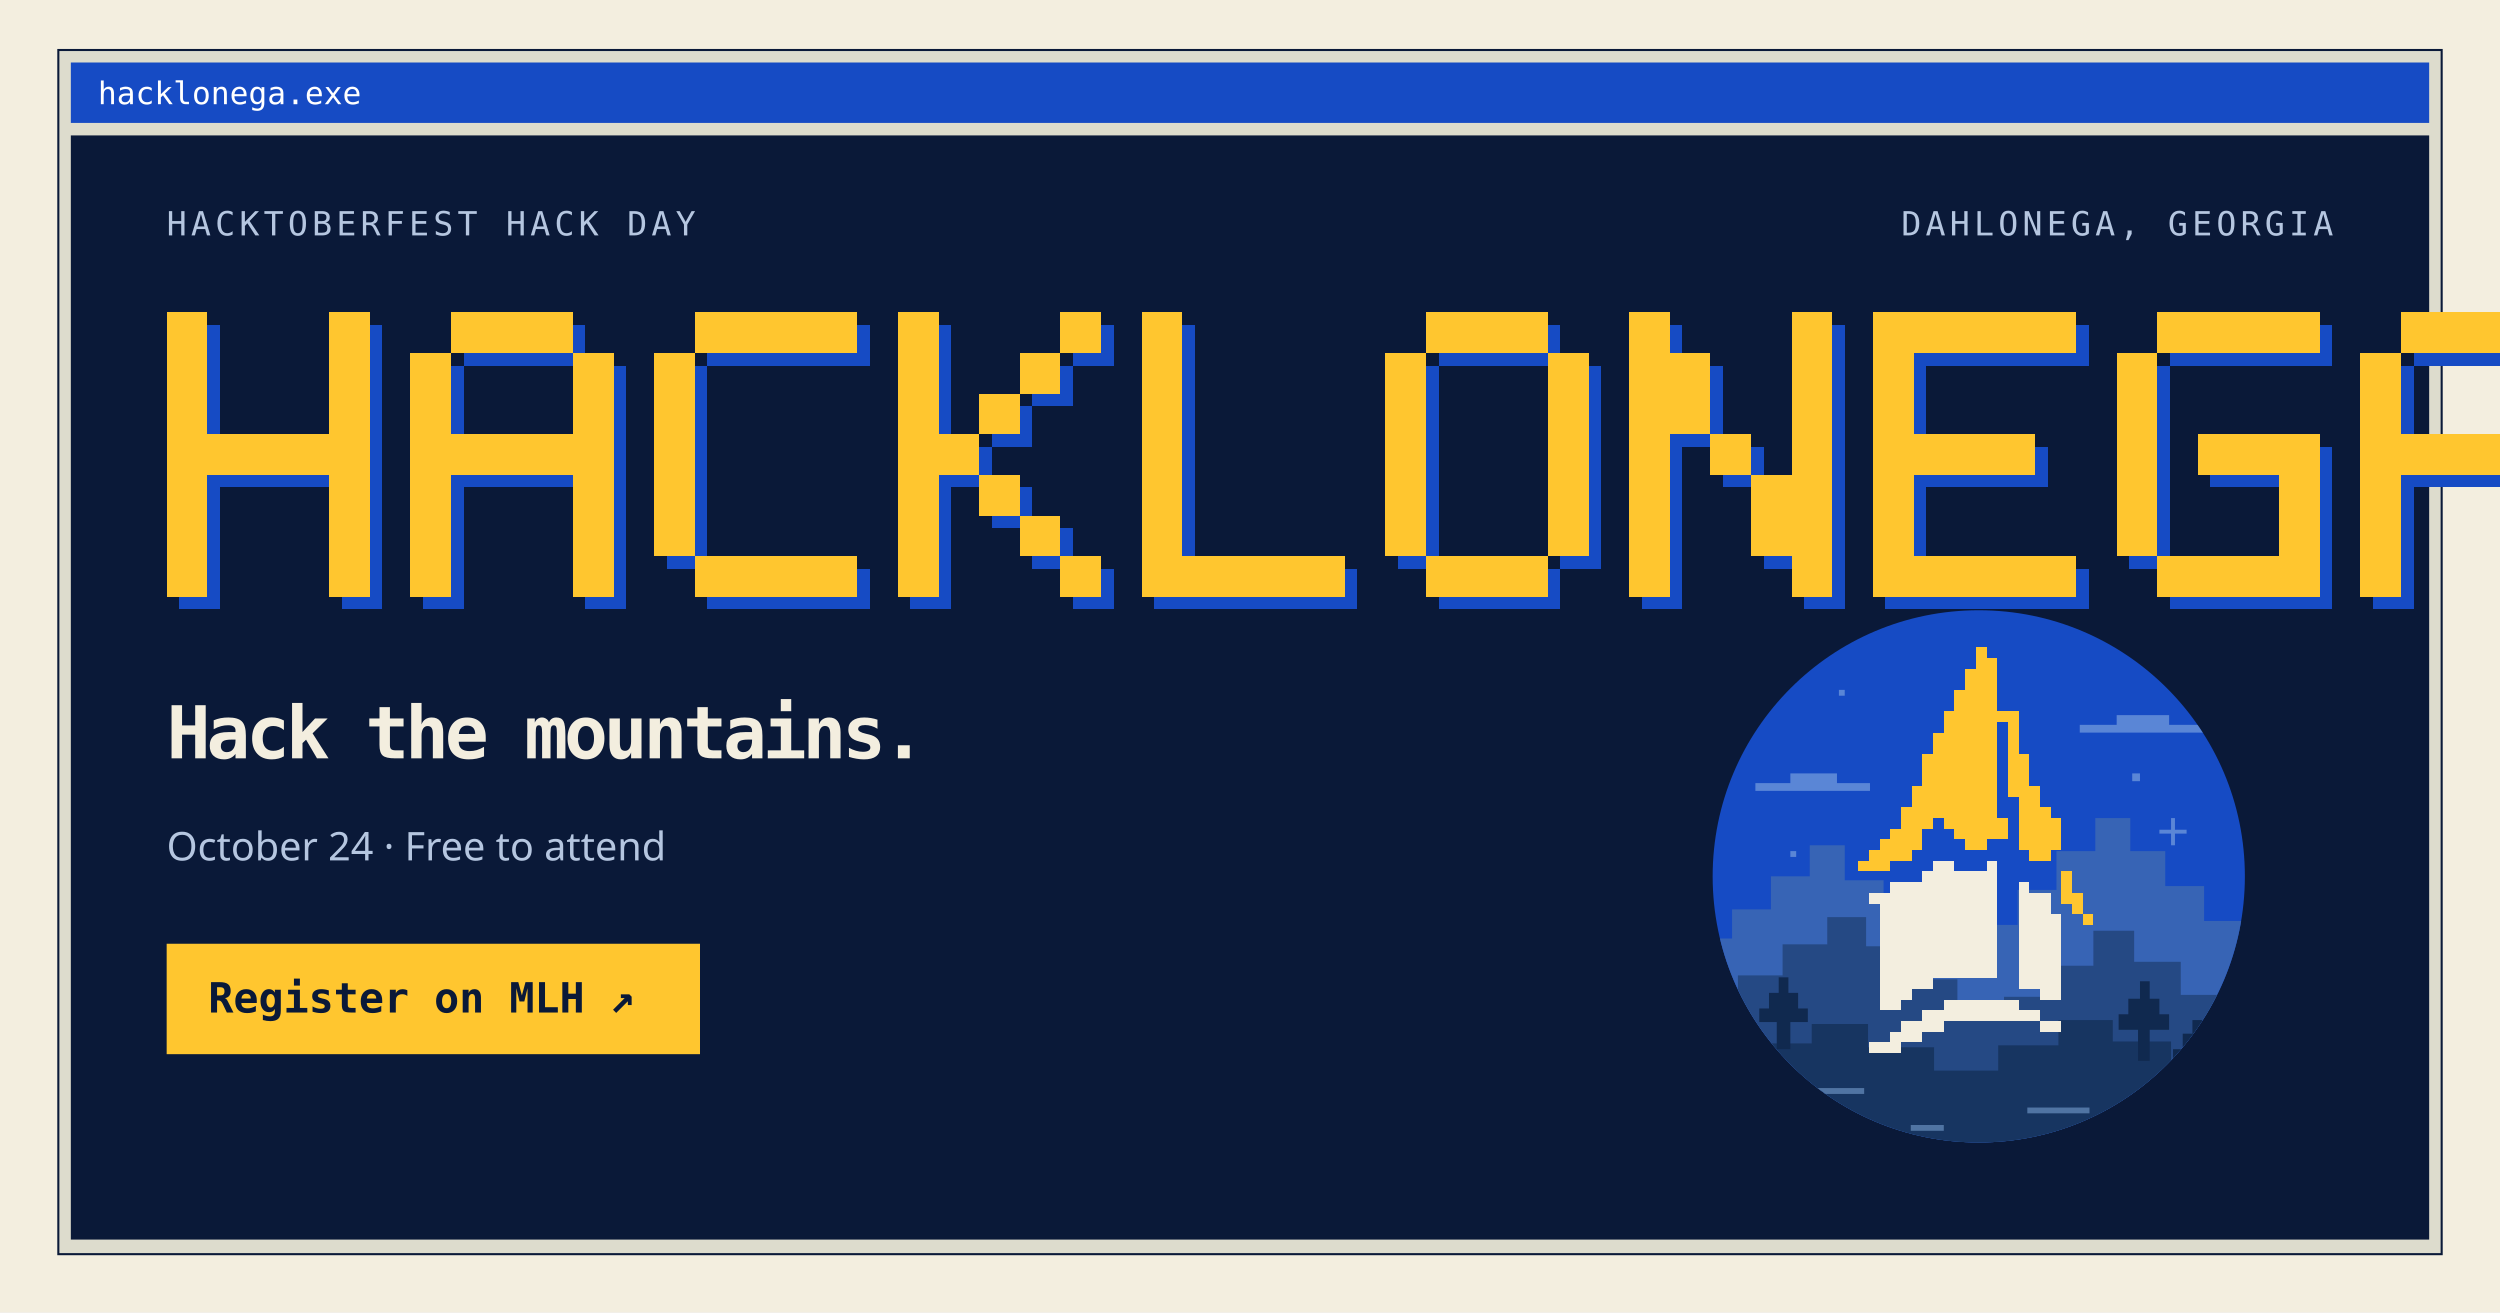
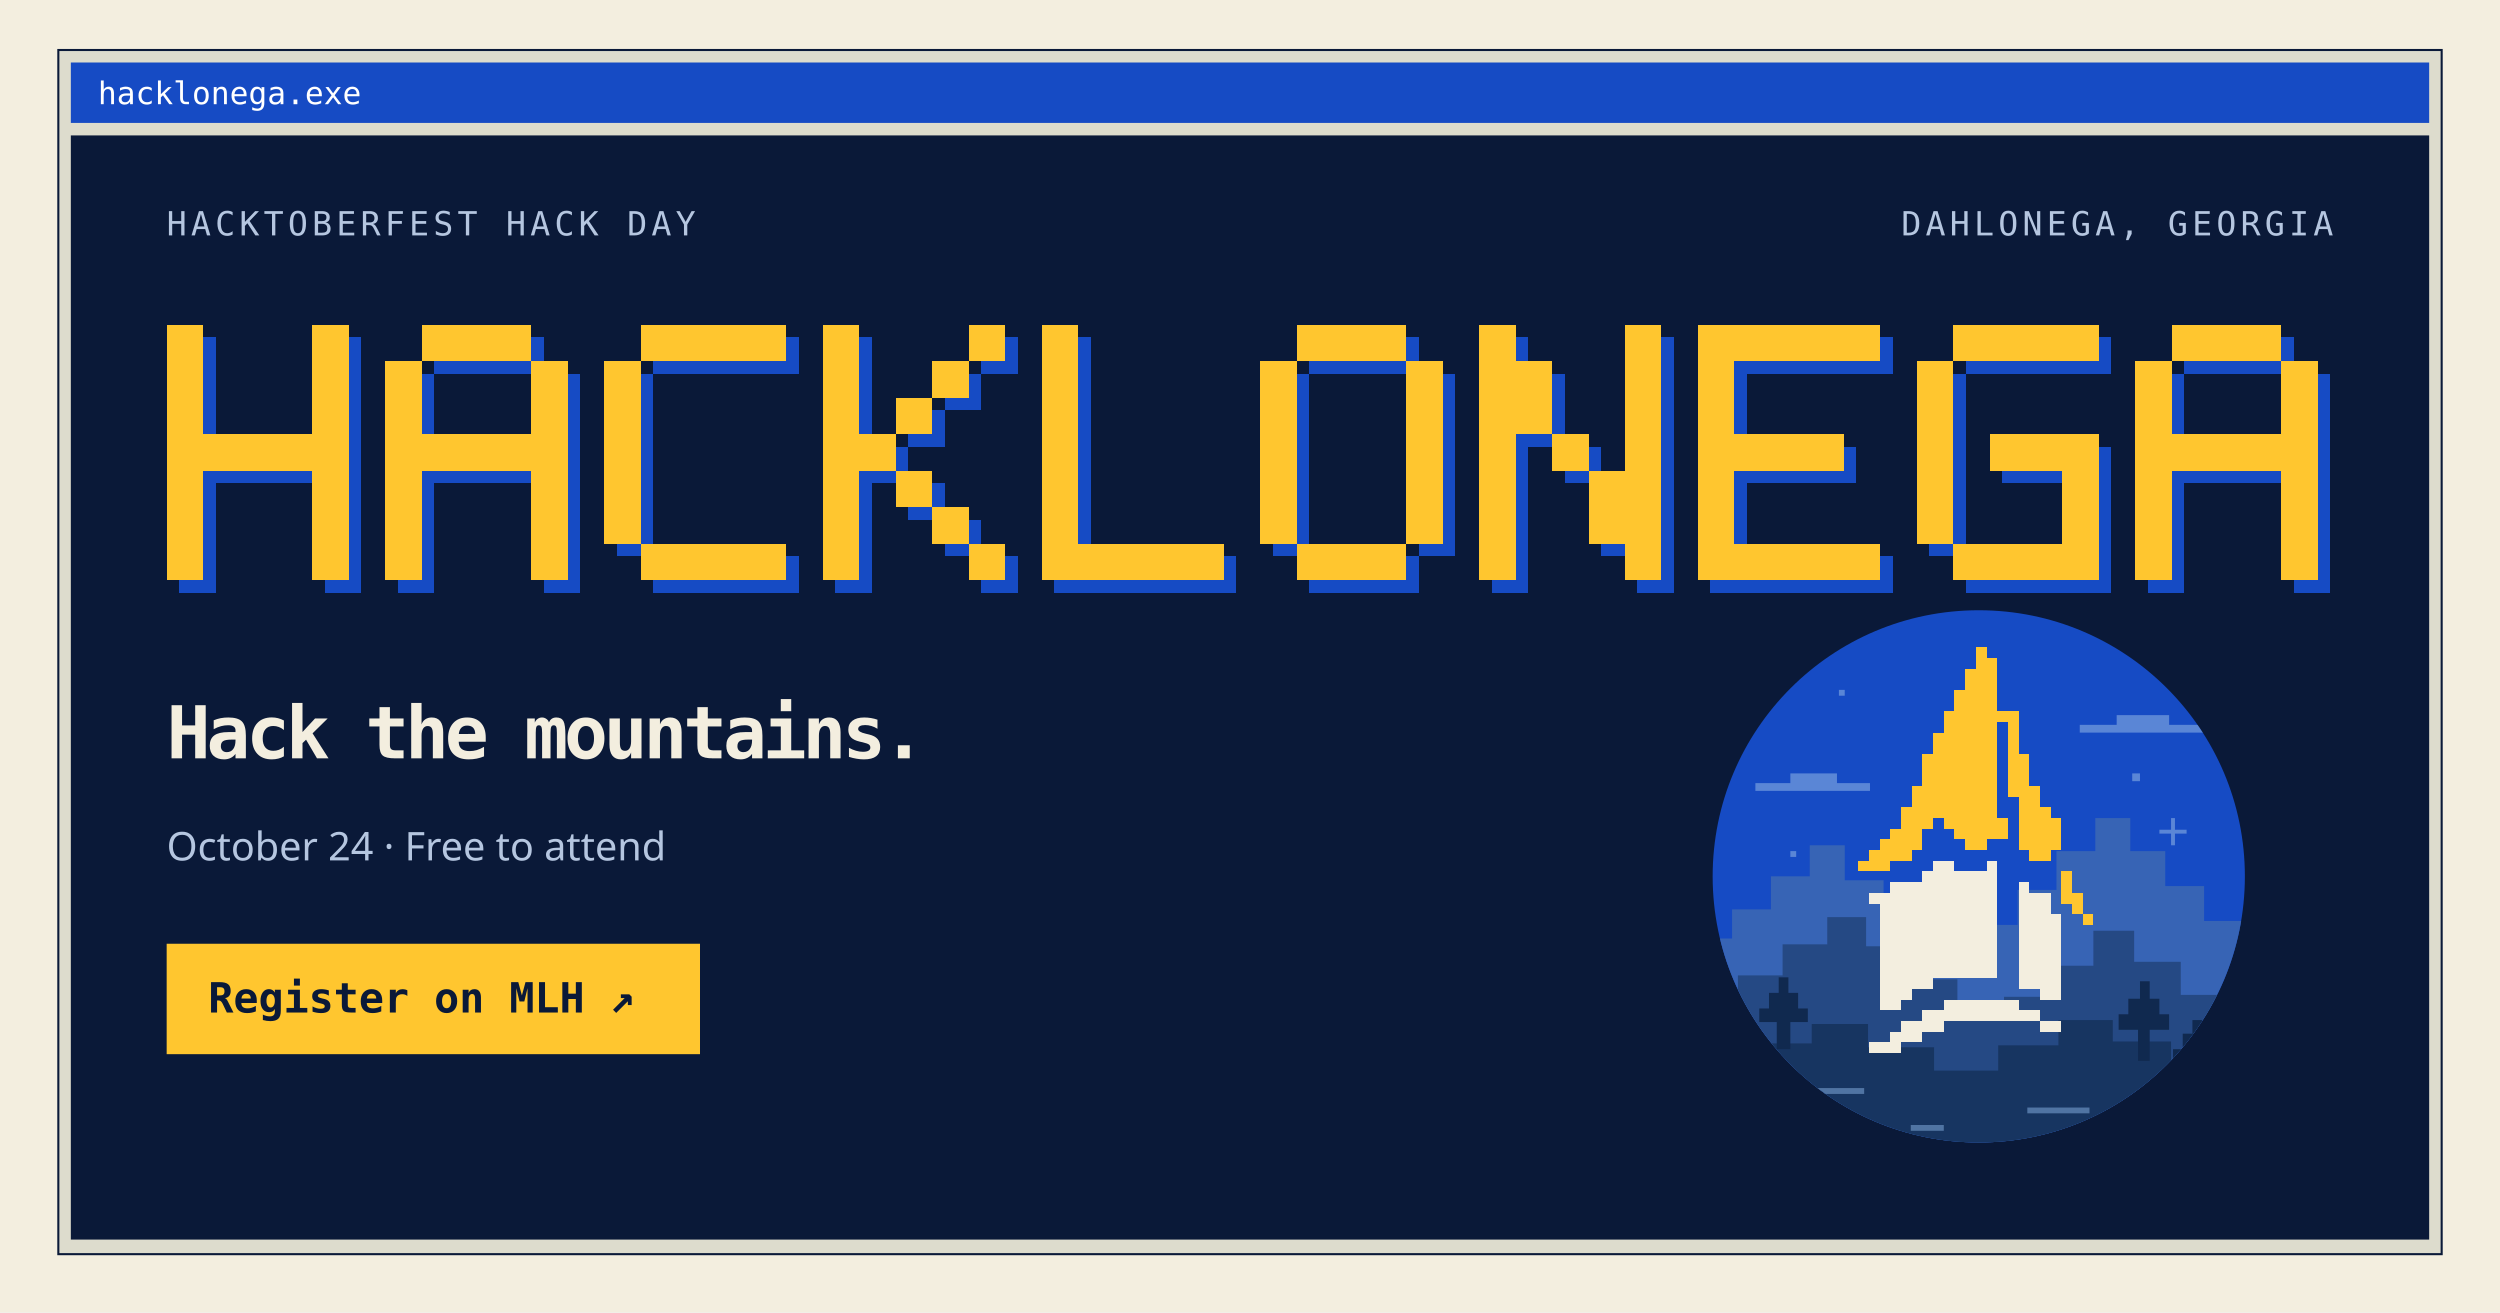
<svg xmlns="http://www.w3.org/2000/svg" viewBox="0 0 1200 630" role="img" aria-labelledby="title desc">
  <rect width="1200" height="630" fill="#f3eedf" />
  <rect x="28" y="24" width="1144" height="578" fill="#dddccd" stroke="#0a1938" />
  <rect x="34" y="30" width="1132" height="29" fill="#164bc4" />
  <text x="47" y="50" fill="#fff" font-family="monospace" font-size="15">hacklonega.exe</text>
  <rect x="34" y="65" width="1132" height="530" fill="#0a1938" />
  <g fill="#b5c6e0" font-family="monospace" font-size="16" letter-spacing="2">
    <text x="80" y="113">HACKTOBERFEST HACK DAY</text>
    <text x="1120" y="113" text-anchor="end">DAHLONEGA, GEORGIA</text>
  </g>
-   <g transform="translate(86 156) scale(19.5)" fill="#164bc4" shape-rendering="crispEdges">
+   <g transform="translate(86 162) scale(17.5)" fill="#164bc4" shape-rendering="crispEdges">
    <rect x="0" y="0" width="1" height="1" />
    <rect x="4" y="0" width="1" height="1" />
    <rect x="0" y="1" width="1" height="1" />
    <rect x="4" y="1" width="1" height="1" />
    <rect x="0" y="2" width="1" height="1" />
    <rect x="4" y="2" width="1" height="1" />
    <rect x="0" y="3" width="1" height="1" />
    <rect x="1" y="3" width="1" height="1" />
    <rect x="2" y="3" width="1" height="1" />
    <rect x="3" y="3" width="1" height="1" />
    <rect x="4" y="3" width="1" height="1" />
    <rect x="0" y="4" width="1" height="1" />
    <rect x="4" y="4" width="1" height="1" />
    <rect x="0" y="5" width="1" height="1" />
    <rect x="4" y="5" width="1" height="1" />
    <rect x="0" y="6" width="1" height="1" />
    <rect x="4" y="6" width="1" height="1" />
    <rect x="7" y="0" width="1" height="1" />
    <rect x="8" y="0" width="1" height="1" />
    <rect x="9" y="0" width="1" height="1" />
    <rect x="6" y="1" width="1" height="1" />
    <rect x="10" y="1" width="1" height="1" />
    <rect x="6" y="2" width="1" height="1" />
    <rect x="10" y="2" width="1" height="1" />
    <rect x="6" y="3" width="1" height="1" />
    <rect x="7" y="3" width="1" height="1" />
    <rect x="8" y="3" width="1" height="1" />
    <rect x="9" y="3" width="1" height="1" />
    <rect x="10" y="3" width="1" height="1" />
    <rect x="6" y="4" width="1" height="1" />
    <rect x="10" y="4" width="1" height="1" />
    <rect x="6" y="5" width="1" height="1" />
    <rect x="10" y="5" width="1" height="1" />
    <rect x="6" y="6" width="1" height="1" />
    <rect x="10" y="6" width="1" height="1" />
    <rect x="13" y="0" width="1" height="1" />
    <rect x="14" y="0" width="1" height="1" />
    <rect x="15" y="0" width="1" height="1" />
    <rect x="16" y="0" width="1" height="1" />
    <rect x="12" y="1" width="1" height="1" />
    <rect x="12" y="2" width="1" height="1" />
    <rect x="12" y="3" width="1" height="1" />
    <rect x="12" y="4" width="1" height="1" />
    <rect x="12" y="5" width="1" height="1" />
    <rect x="13" y="6" width="1" height="1" />
    <rect x="14" y="6" width="1" height="1" />
    <rect x="15" y="6" width="1" height="1" />
    <rect x="16" y="6" width="1" height="1" />
    <rect x="18" y="0" width="1" height="1" />
    <rect x="22" y="0" width="1" height="1" />
    <rect x="18" y="1" width="1" height="1" />
    <rect x="21" y="1" width="1" height="1" />
    <rect x="18" y="2" width="1" height="1" />
    <rect x="20" y="2" width="1" height="1" />
    <rect x="18" y="3" width="1" height="1" />
    <rect x="19" y="3" width="1" height="1" />
    <rect x="18" y="4" width="1" height="1" />
    <rect x="20" y="4" width="1" height="1" />
    <rect x="18" y="5" width="1" height="1" />
    <rect x="21" y="5" width="1" height="1" />
    <rect x="18" y="6" width="1" height="1" />
    <rect x="22" y="6" width="1" height="1" />
    <rect x="24" y="0" width="1" height="1" />
    <rect x="24" y="1" width="1" height="1" />
    <rect x="24" y="2" width="1" height="1" />
    <rect x="24" y="3" width="1" height="1" />
    <rect x="24" y="4" width="1" height="1" />
    <rect x="24" y="5" width="1" height="1" />
    <rect x="24" y="6" width="1" height="1" />
    <rect x="25" y="6" width="1" height="1" />
    <rect x="26" y="6" width="1" height="1" />
    <rect x="27" y="6" width="1" height="1" />
    <rect x="28" y="6" width="1" height="1" />
    <rect x="31" y="0" width="1" height="1" />
    <rect x="32" y="0" width="1" height="1" />
    <rect x="33" y="0" width="1" height="1" />
    <rect x="30" y="1" width="1" height="1" />
    <rect x="34" y="1" width="1" height="1" />
    <rect x="30" y="2" width="1" height="1" />
    <rect x="34" y="2" width="1" height="1" />
    <rect x="30" y="3" width="1" height="1" />
    <rect x="34" y="3" width="1" height="1" />
    <rect x="30" y="4" width="1" height="1" />
    <rect x="34" y="4" width="1" height="1" />
    <rect x="30" y="5" width="1" height="1" />
    <rect x="34" y="5" width="1" height="1" />
    <rect x="31" y="6" width="1" height="1" />
    <rect x="32" y="6" width="1" height="1" />
    <rect x="33" y="6" width="1" height="1" />
    <rect x="36" y="0" width="1" height="1" />
    <rect x="40" y="0" width="1" height="1" />
    <rect x="36" y="1" width="1" height="1" />
    <rect x="37" y="1" width="1" height="1" />
    <rect x="40" y="1" width="1" height="1" />
    <rect x="36" y="2" width="1" height="1" />
    <rect x="37" y="2" width="1" height="1" />
    <rect x="40" y="2" width="1" height="1" />
    <rect x="36" y="3" width="1" height="1" />
    <rect x="38" y="3" width="1" height="1" />
    <rect x="40" y="3" width="1" height="1" />
    <rect x="36" y="4" width="1" height="1" />
    <rect x="39" y="4" width="1" height="1" />
    <rect x="40" y="4" width="1" height="1" />
    <rect x="36" y="5" width="1" height="1" />
    <rect x="39" y="5" width="1" height="1" />
    <rect x="40" y="5" width="1" height="1" />
    <rect x="36" y="6" width="1" height="1" />
    <rect x="40" y="6" width="1" height="1" />
    <rect x="42" y="0" width="1" height="1" />
    <rect x="43" y="0" width="1" height="1" />
    <rect x="44" y="0" width="1" height="1" />
    <rect x="45" y="0" width="1" height="1" />
    <rect x="46" y="0" width="1" height="1" />
    <rect x="42" y="1" width="1" height="1" />
    <rect x="42" y="2" width="1" height="1" />
    <rect x="42" y="3" width="1" height="1" />
    <rect x="43" y="3" width="1" height="1" />
    <rect x="44" y="3" width="1" height="1" />
    <rect x="45" y="3" width="1" height="1" />
    <rect x="42" y="4" width="1" height="1" />
    <rect x="42" y="5" width="1" height="1" />
    <rect x="42" y="6" width="1" height="1" />
    <rect x="43" y="6" width="1" height="1" />
    <rect x="44" y="6" width="1" height="1" />
    <rect x="45" y="6" width="1" height="1" />
    <rect x="46" y="6" width="1" height="1" />
    <rect x="49" y="0" width="1" height="1" />
    <rect x="50" y="0" width="1" height="1" />
    <rect x="51" y="0" width="1" height="1" />
    <rect x="52" y="0" width="1" height="1" />
    <rect x="48" y="1" width="1" height="1" />
    <rect x="48" y="2" width="1" height="1" />
    <rect x="48" y="3" width="1" height="1" />
    <rect x="50" y="3" width="1" height="1" />
    <rect x="51" y="3" width="1" height="1" />
    <rect x="52" y="3" width="1" height="1" />
    <rect x="48" y="4" width="1" height="1" />
    <rect x="52" y="4" width="1" height="1" />
    <rect x="48" y="5" width="1" height="1" />
    <rect x="52" y="5" width="1" height="1" />
    <rect x="49" y="6" width="1" height="1" />
    <rect x="50" y="6" width="1" height="1" />
    <rect x="51" y="6" width="1" height="1" />
    <rect x="52" y="6" width="1" height="1" />
    <rect x="55" y="0" width="1" height="1" />
    <rect x="56" y="0" width="1" height="1" />
    <rect x="57" y="0" width="1" height="1" />
    <rect x="54" y="1" width="1" height="1" />
    <rect x="58" y="1" width="1" height="1" />
    <rect x="54" y="2" width="1" height="1" />
    <rect x="58" y="2" width="1" height="1" />
    <rect x="54" y="3" width="1" height="1" />
    <rect x="55" y="3" width="1" height="1" />
    <rect x="56" y="3" width="1" height="1" />
    <rect x="57" y="3" width="1" height="1" />
    <rect x="58" y="3" width="1" height="1" />
    <rect x="54" y="4" width="1" height="1" />
    <rect x="58" y="4" width="1" height="1" />
    <rect x="54" y="5" width="1" height="1" />
    <rect x="58" y="5" width="1" height="1" />
    <rect x="54" y="6" width="1" height="1" />
    <rect x="58" y="6" width="1" height="1" />
  </g>
-   <g transform="translate(80 150) scale(19.5)" fill="#ffc62f" shape-rendering="crispEdges">
+   <g transform="translate(80 156) scale(17.5)" fill="#ffc62f" shape-rendering="crispEdges">
    <rect x="0" y="0" width="1" height="1" />
    <rect x="4" y="0" width="1" height="1" />
    <rect x="0" y="1" width="1" height="1" />
    <rect x="4" y="1" width="1" height="1" />
    <rect x="0" y="2" width="1" height="1" />
    <rect x="4" y="2" width="1" height="1" />
    <rect x="0" y="3" width="1" height="1" />
    <rect x="1" y="3" width="1" height="1" />
    <rect x="2" y="3" width="1" height="1" />
    <rect x="3" y="3" width="1" height="1" />
    <rect x="4" y="3" width="1" height="1" />
    <rect x="0" y="4" width="1" height="1" />
    <rect x="4" y="4" width="1" height="1" />
    <rect x="0" y="5" width="1" height="1" />
    <rect x="4" y="5" width="1" height="1" />
    <rect x="0" y="6" width="1" height="1" />
    <rect x="4" y="6" width="1" height="1" />
    <rect x="7" y="0" width="1" height="1" />
    <rect x="8" y="0" width="1" height="1" />
    <rect x="9" y="0" width="1" height="1" />
    <rect x="6" y="1" width="1" height="1" />
    <rect x="10" y="1" width="1" height="1" />
    <rect x="6" y="2" width="1" height="1" />
    <rect x="10" y="2" width="1" height="1" />
    <rect x="6" y="3" width="1" height="1" />
    <rect x="7" y="3" width="1" height="1" />
    <rect x="8" y="3" width="1" height="1" />
    <rect x="9" y="3" width="1" height="1" />
    <rect x="10" y="3" width="1" height="1" />
    <rect x="6" y="4" width="1" height="1" />
    <rect x="10" y="4" width="1" height="1" />
    <rect x="6" y="5" width="1" height="1" />
    <rect x="10" y="5" width="1" height="1" />
    <rect x="6" y="6" width="1" height="1" />
    <rect x="10" y="6" width="1" height="1" />
    <rect x="13" y="0" width="1" height="1" />
    <rect x="14" y="0" width="1" height="1" />
    <rect x="15" y="0" width="1" height="1" />
    <rect x="16" y="0" width="1" height="1" />
    <rect x="12" y="1" width="1" height="1" />
    <rect x="12" y="2" width="1" height="1" />
    <rect x="12" y="3" width="1" height="1" />
    <rect x="12" y="4" width="1" height="1" />
    <rect x="12" y="5" width="1" height="1" />
    <rect x="13" y="6" width="1" height="1" />
    <rect x="14" y="6" width="1" height="1" />
    <rect x="15" y="6" width="1" height="1" />
    <rect x="16" y="6" width="1" height="1" />
    <rect x="18" y="0" width="1" height="1" />
    <rect x="22" y="0" width="1" height="1" />
    <rect x="18" y="1" width="1" height="1" />
    <rect x="21" y="1" width="1" height="1" />
    <rect x="18" y="2" width="1" height="1" />
    <rect x="20" y="2" width="1" height="1" />
    <rect x="18" y="3" width="1" height="1" />
    <rect x="19" y="3" width="1" height="1" />
    <rect x="18" y="4" width="1" height="1" />
    <rect x="20" y="4" width="1" height="1" />
    <rect x="18" y="5" width="1" height="1" />
    <rect x="21" y="5" width="1" height="1" />
    <rect x="18" y="6" width="1" height="1" />
    <rect x="22" y="6" width="1" height="1" />
    <rect x="24" y="0" width="1" height="1" />
    <rect x="24" y="1" width="1" height="1" />
    <rect x="24" y="2" width="1" height="1" />
    <rect x="24" y="3" width="1" height="1" />
    <rect x="24" y="4" width="1" height="1" />
    <rect x="24" y="5" width="1" height="1" />
    <rect x="24" y="6" width="1" height="1" />
    <rect x="25" y="6" width="1" height="1" />
    <rect x="26" y="6" width="1" height="1" />
    <rect x="27" y="6" width="1" height="1" />
    <rect x="28" y="6" width="1" height="1" />
    <rect x="31" y="0" width="1" height="1" />
    <rect x="32" y="0" width="1" height="1" />
    <rect x="33" y="0" width="1" height="1" />
    <rect x="30" y="1" width="1" height="1" />
    <rect x="34" y="1" width="1" height="1" />
    <rect x="30" y="2" width="1" height="1" />
    <rect x="34" y="2" width="1" height="1" />
    <rect x="30" y="3" width="1" height="1" />
    <rect x="34" y="3" width="1" height="1" />
    <rect x="30" y="4" width="1" height="1" />
    <rect x="34" y="4" width="1" height="1" />
    <rect x="30" y="5" width="1" height="1" />
    <rect x="34" y="5" width="1" height="1" />
    <rect x="31" y="6" width="1" height="1" />
    <rect x="32" y="6" width="1" height="1" />
    <rect x="33" y="6" width="1" height="1" />
    <rect x="36" y="0" width="1" height="1" />
    <rect x="40" y="0" width="1" height="1" />
    <rect x="36" y="1" width="1" height="1" />
    <rect x="37" y="1" width="1" height="1" />
    <rect x="40" y="1" width="1" height="1" />
    <rect x="36" y="2" width="1" height="1" />
    <rect x="37" y="2" width="1" height="1" />
    <rect x="40" y="2" width="1" height="1" />
    <rect x="36" y="3" width="1" height="1" />
    <rect x="38" y="3" width="1" height="1" />
    <rect x="40" y="3" width="1" height="1" />
    <rect x="36" y="4" width="1" height="1" />
    <rect x="39" y="4" width="1" height="1" />
    <rect x="40" y="4" width="1" height="1" />
    <rect x="36" y="5" width="1" height="1" />
    <rect x="39" y="5" width="1" height="1" />
    <rect x="40" y="5" width="1" height="1" />
    <rect x="36" y="6" width="1" height="1" />
    <rect x="40" y="6" width="1" height="1" />
    <rect x="42" y="0" width="1" height="1" />
    <rect x="43" y="0" width="1" height="1" />
    <rect x="44" y="0" width="1" height="1" />
    <rect x="45" y="0" width="1" height="1" />
    <rect x="46" y="0" width="1" height="1" />
    <rect x="42" y="1" width="1" height="1" />
    <rect x="42" y="2" width="1" height="1" />
    <rect x="42" y="3" width="1" height="1" />
    <rect x="43" y="3" width="1" height="1" />
    <rect x="44" y="3" width="1" height="1" />
    <rect x="45" y="3" width="1" height="1" />
    <rect x="42" y="4" width="1" height="1" />
    <rect x="42" y="5" width="1" height="1" />
    <rect x="42" y="6" width="1" height="1" />
    <rect x="43" y="6" width="1" height="1" />
    <rect x="44" y="6" width="1" height="1" />
    <rect x="45" y="6" width="1" height="1" />
    <rect x="46" y="6" width="1" height="1" />
    <rect x="49" y="0" width="1" height="1" />
    <rect x="50" y="0" width="1" height="1" />
    <rect x="51" y="0" width="1" height="1" />
    <rect x="52" y="0" width="1" height="1" />
    <rect x="48" y="1" width="1" height="1" />
    <rect x="48" y="2" width="1" height="1" />
    <rect x="48" y="3" width="1" height="1" />
    <rect x="50" y="3" width="1" height="1" />
    <rect x="51" y="3" width="1" height="1" />
    <rect x="52" y="3" width="1" height="1" />
    <rect x="48" y="4" width="1" height="1" />
    <rect x="52" y="4" width="1" height="1" />
    <rect x="48" y="5" width="1" height="1" />
    <rect x="52" y="5" width="1" height="1" />
    <rect x="49" y="6" width="1" height="1" />
    <rect x="50" y="6" width="1" height="1" />
    <rect x="51" y="6" width="1" height="1" />
    <rect x="52" y="6" width="1" height="1" />
    <rect x="55" y="0" width="1" height="1" />
    <rect x="56" y="0" width="1" height="1" />
    <rect x="57" y="0" width="1" height="1" />
    <rect x="54" y="1" width="1" height="1" />
    <rect x="58" y="1" width="1" height="1" />
    <rect x="54" y="2" width="1" height="1" />
    <rect x="58" y="2" width="1" height="1" />
    <rect x="54" y="3" width="1" height="1" />
    <rect x="55" y="3" width="1" height="1" />
    <rect x="56" y="3" width="1" height="1" />
    <rect x="57" y="3" width="1" height="1" />
    <rect x="58" y="3" width="1" height="1" />
    <rect x="54" y="4" width="1" height="1" />
    <rect x="58" y="4" width="1" height="1" />
    <rect x="54" y="5" width="1" height="1" />
    <rect x="58" y="5" width="1" height="1" />
    <rect x="54" y="6" width="1" height="1" />
    <rect x="58" y="6" width="1" height="1" />
  </g>
  <g fill="#f3eedf" font-family="monospace" font-weight="bold" font-size="35" letter-spacing="-2">
    <text x="80" y="364">Hack the mountains.</text>
  </g>
  <text x="80" y="413" fill="#b5c6e0" font-family="sans-serif" font-size="19">October 24 · Free to attend</text>
  <rect x="80" y="453" width="256" height="53" fill="#ffc62f" />
  <text x="100" y="486" fill="#0a1938" font-family="monospace" font-size="20" font-weight="bold">Register on MLH ↗</text>
  <svg x="637" y="278" width="510" height="317" viewBox="0 0 520 340">
    <defs>
      <clipPath id="dahlonega-circle">
        <circle cx="322" cy="153" r="137" />
      </clipPath>
    </defs>
    <g clip-path="url(#dahlonega-circle)">
      <circle cx="322" cy="153" r="137" fill="#164bc4" />
      <g fill="#92b6e6" opacity=".55">
        <path d="M207 105h18v-5h24v5h17v4h-59zm167-30h19v-5h27v5h22v4h-68z" />
        <path d="M250 57h3v3h-3zm151 43h4v4h-4zm-176 40h3v3h-3z" />
        <path d="M415 129h14v2h-14zm6-6h2v14h-2z" />
      </g>
      <path d="M175 210v-25h20v-15h20v-17h20v-16h18v18h20v18h20v17h25v-12h24v-18h20v-20h20v-17h18v17h18v18h20v18h25v20h22v115H175Z" fill="#3764b5" />
      <path d="M175 238v-20h23v-14h23v-16h23v-14h20v15h23v17h24v19h24v-10h22v-16h24v-18h21v16h24v17h23v18h29v69H175Z" fill="#254984" />
      <path d="M175 270v-19h30v-12h31v-10h29v12h34v12h33v-13h31v-13h28v11h30v13h29v10h23v40H175Z" fill="#173561" />
      <g fill="#10294f">
        <path d="M219 205h5v8h5v8h5v7h-9v14h-7v-14h-9v-7h5v-8h5zm-21 21h5v7h5v7h4v7h-8v13h-7v-13h-8v-7h4v-7h5z" />
        <path d="M405 207h5v9h5v8h5v8h-10v16h-6v-16h-10v-8h5v-8h6zm27 20h5v7h5v8h5v7h-10v16h-6v-16h-9v-7h5v-8h5z" />
      </g>
      <path d="M238 262h25v3h-25zm109 10h32v3h-32zm-60 9h17v3h-17z" fill="#5074a3" />
      <g transform="translate(216 35) scale(5.5)" shape-rendering="crispEdges">
        <rect x="19" y="0" width="1" height="1" fill="#ffc62f" />
        <rect x="19" y="1" width="1" height="1" fill="#ffc62f" />
        <rect x="20" y="1" width="1" height="1" fill="#ffc62f" />
        <rect x="18" y="2" width="1" height="1" fill="#ffc62f" />
        <rect x="19" y="2" width="1" height="1" fill="#ffc62f" />
        <rect x="20" y="2" width="1" height="1" fill="#ffc62f" />
        <rect x="18" y="3" width="1" height="1" fill="#ffc62f" />
        <rect x="19" y="3" width="1" height="1" fill="#ffc62f" />
        <rect x="20" y="3" width="1" height="1" fill="#ffc62f" />
        <rect x="17" y="4" width="1" height="1" fill="#ffc62f" />
        <rect x="18" y="4" width="1" height="1" fill="#ffc62f" />
        <rect x="19" y="4" width="1" height="1" fill="#ffc62f" />
        <rect x="20" y="4" width="1" height="1" fill="#ffc62f" />
        <rect x="17" y="5" width="1" height="1" fill="#ffc62f" />
        <rect x="18" y="5" width="1" height="1" fill="#ffc62f" />
        <rect x="19" y="5" width="1" height="1" fill="#ffc62f" />
        <rect x="20" y="5" width="1" height="1" fill="#ffc62f" />
        <rect x="16" y="6" width="1" height="1" fill="#ffc62f" />
        <rect x="17" y="6" width="1" height="1" fill="#ffc62f" />
        <rect x="18" y="6" width="1" height="1" fill="#ffc62f" />
        <rect x="19" y="6" width="1" height="1" fill="#ffc62f" />
        <rect x="20" y="6" width="1" height="1" fill="#ffc62f" />
        <rect x="21" y="6" width="1" height="1" fill="#ffc62f" />
        <rect x="22" y="6" width="1" height="1" fill="#ffc62f" />
        <rect x="16" y="7" width="1" height="1" fill="#ffc62f" />
        <rect x="17" y="7" width="1" height="1" fill="#ffc62f" />
        <rect x="18" y="7" width="1" height="1" fill="#ffc62f" />
        <rect x="19" y="7" width="1" height="1" fill="#ffc62f" />
        <rect x="20" y="7" width="1" height="1" fill="#ffc62f" />
        <rect x="22" y="7" width="1" height="1" fill="#ffc62f" />
        <rect x="15" y="8" width="1" height="1" fill="#ffc62f" />
        <rect x="16" y="8" width="1" height="1" fill="#ffc62f" />
        <rect x="17" y="8" width="1" height="1" fill="#ffc62f" />
        <rect x="18" y="8" width="1" height="1" fill="#ffc62f" />
        <rect x="19" y="8" width="1" height="1" fill="#ffc62f" />
        <rect x="20" y="8" width="1" height="1" fill="#ffc62f" />
        <rect x="22" y="8" width="1" height="1" fill="#ffc62f" />
        <rect x="15" y="9" width="1" height="1" fill="#ffc62f" />
        <rect x="16" y="9" width="1" height="1" fill="#ffc62f" />
        <rect x="17" y="9" width="1" height="1" fill="#ffc62f" />
        <rect x="18" y="9" width="1" height="1" fill="#ffc62f" />
        <rect x="19" y="9" width="1" height="1" fill="#ffc62f" />
        <rect x="20" y="9" width="1" height="1" fill="#ffc62f" />
        <rect x="22" y="9" width="1" height="1" fill="#ffc62f" />
        <rect x="14" y="10" width="1" height="1" fill="#ffc62f" />
        <rect x="15" y="10" width="1" height="1" fill="#ffc62f" />
        <rect x="16" y="10" width="1" height="1" fill="#ffc62f" />
        <rect x="17" y="10" width="1" height="1" fill="#ffc62f" />
        <rect x="18" y="10" width="1" height="1" fill="#ffc62f" />
        <rect x="19" y="10" width="1" height="1" fill="#ffc62f" />
        <rect x="20" y="10" width="1" height="1" fill="#ffc62f" />
        <rect x="22" y="10" width="1" height="1" fill="#ffc62f" />
        <rect x="23" y="10" width="1" height="1" fill="#ffc62f" />
        <rect x="14" y="11" width="1" height="1" fill="#ffc62f" />
        <rect x="15" y="11" width="1" height="1" fill="#ffc62f" />
        <rect x="16" y="11" width="1" height="1" fill="#ffc62f" />
        <rect x="17" y="11" width="1" height="1" fill="#ffc62f" />
        <rect x="18" y="11" width="1" height="1" fill="#ffc62f" />
        <rect x="19" y="11" width="1" height="1" fill="#ffc62f" />
        <rect x="20" y="11" width="1" height="1" fill="#ffc62f" />
        <rect x="22" y="11" width="1" height="1" fill="#ffc62f" />
        <rect x="23" y="11" width="1" height="1" fill="#ffc62f" />
        <rect x="14" y="12" width="1" height="1" fill="#ffc62f" />
        <rect x="15" y="12" width="1" height="1" fill="#ffc62f" />
        <rect x="16" y="12" width="1" height="1" fill="#ffc62f" />
        <rect x="17" y="12" width="1" height="1" fill="#ffc62f" />
        <rect x="18" y="12" width="1" height="1" fill="#ffc62f" />
        <rect x="19" y="12" width="1" height="1" fill="#ffc62f" />
        <rect x="20" y="12" width="1" height="1" fill="#ffc62f" />
        <rect x="22" y="12" width="1" height="1" fill="#ffc62f" />
        <rect x="23" y="12" width="1" height="1" fill="#ffc62f" />
        <rect x="13" y="13" width="1" height="1" fill="#ffc62f" />
        <rect x="14" y="13" width="1" height="1" fill="#ffc62f" />
        <rect x="15" y="13" width="1" height="1" fill="#ffc62f" />
        <rect x="16" y="13" width="1" height="1" fill="#ffc62f" />
        <rect x="17" y="13" width="1" height="1" fill="#ffc62f" />
        <rect x="18" y="13" width="1" height="1" fill="#ffc62f" />
        <rect x="19" y="13" width="1" height="1" fill="#ffc62f" />
        <rect x="20" y="13" width="1" height="1" fill="#ffc62f" />
        <rect x="22" y="13" width="1" height="1" fill="#ffc62f" />
        <rect x="23" y="13" width="1" height="1" fill="#ffc62f" />
        <rect x="24" y="13" width="1" height="1" fill="#ffc62f" />
        <rect x="13" y="14" width="1" height="1" fill="#ffc62f" />
        <rect x="14" y="14" width="1" height="1" fill="#ffc62f" />
        <rect x="15" y="14" width="1" height="1" fill="#ffc62f" />
        <rect x="16" y="14" width="1" height="1" fill="#ffc62f" />
        <rect x="17" y="14" width="1" height="1" fill="#ffc62f" />
        <rect x="18" y="14" width="1" height="1" fill="#ffc62f" />
        <rect x="19" y="14" width="1" height="1" fill="#ffc62f" />
        <rect x="20" y="14" width="1" height="1" fill="#ffc62f" />
        <rect x="23" y="14" width="1" height="1" fill="#ffc62f" />
        <rect x="24" y="14" width="1" height="1" fill="#ffc62f" />
        <rect x="12" y="15" width="1" height="1" fill="#ffc62f" />
        <rect x="13" y="15" width="1" height="1" fill="#ffc62f" />
        <rect x="14" y="15" width="1" height="1" fill="#ffc62f" />
        <rect x="15" y="15" width="1" height="1" fill="#ffc62f" />
        <rect x="16" y="15" width="1" height="1" fill="#ffc62f" />
        <rect x="17" y="15" width="1" height="1" fill="#ffc62f" />
        <rect x="18" y="15" width="1" height="1" fill="#ffc62f" />
        <rect x="19" y="15" width="1" height="1" fill="#ffc62f" />
        <rect x="20" y="15" width="1" height="1" fill="#ffc62f" />
        <rect x="23" y="15" width="1" height="1" fill="#ffc62f" />
        <rect x="24" y="15" width="1" height="1" fill="#ffc62f" />
        <rect x="25" y="15" width="1" height="1" fill="#ffc62f" />
        <rect x="12" y="16" width="1" height="1" fill="#ffc62f" />
        <rect x="13" y="16" width="1" height="1" fill="#ffc62f" />
        <rect x="14" y="16" width="1" height="1" fill="#ffc62f" />
        <rect x="16" y="16" width="1" height="1" fill="#ffc62f" />
        <rect x="17" y="16" width="1" height="1" fill="#ffc62f" />
        <rect x="18" y="16" width="1" height="1" fill="#ffc62f" />
        <rect x="19" y="16" width="1" height="1" fill="#ffc62f" />
        <rect x="20" y="16" width="1" height="1" fill="#ffc62f" />
        <rect x="21" y="16" width="1" height="1" fill="#ffc62f" />
        <rect x="23" y="16" width="1" height="1" fill="#ffc62f" />
        <rect x="24" y="16" width="1" height="1" fill="#ffc62f" />
        <rect x="25" y="16" width="1" height="1" fill="#ffc62f" />
        <rect x="26" y="16" width="1" height="1" fill="#ffc62f" />
        <rect x="11" y="17" width="1" height="1" fill="#ffc62f" />
        <rect x="12" y="17" width="1" height="1" fill="#ffc62f" />
        <rect x="13" y="17" width="1" height="1" fill="#ffc62f" />
        <rect x="17" y="17" width="1" height="1" fill="#ffc62f" />
        <rect x="18" y="17" width="1" height="1" fill="#ffc62f" />
        <rect x="19" y="17" width="1" height="1" fill="#ffc62f" />
        <rect x="20" y="17" width="1" height="1" fill="#ffc62f" />
        <rect x="21" y="17" width="1" height="1" fill="#ffc62f" />
        <rect x="23" y="17" width="1" height="1" fill="#ffc62f" />
        <rect x="24" y="17" width="1" height="1" fill="#ffc62f" />
        <rect x="25" y="17" width="1" height="1" fill="#ffc62f" />
        <rect x="26" y="17" width="1" height="1" fill="#ffc62f" />
        <rect x="10" y="18" width="1" height="1" fill="#ffc62f" />
        <rect x="11" y="18" width="1" height="1" fill="#ffc62f" />
        <rect x="12" y="18" width="1" height="1" fill="#ffc62f" />
        <rect x="13" y="18" width="1" height="1" fill="#ffc62f" />
        <rect x="18" y="18" width="1" height="1" fill="#ffc62f" />
        <rect x="19" y="18" width="1" height="1" fill="#ffc62f" />
        <rect x="23" y="18" width="1" height="1" fill="#ffc62f" />
        <rect x="24" y="18" width="1" height="1" fill="#ffc62f" />
        <rect x="25" y="18" width="1" height="1" fill="#ffc62f" />
        <rect x="26" y="18" width="1" height="1" fill="#ffc62f" />
        <rect x="9" y="19" width="1" height="1" fill="#ffc62f" />
        <rect x="10" y="19" width="1" height="1" fill="#ffc62f" />
        <rect x="11" y="19" width="1" height="1" fill="#ffc62f" />
        <rect x="12" y="19" width="1" height="1" fill="#ffc62f" />
        <rect x="24" y="19" width="1" height="1" fill="#ffc62f" />
        <rect x="25" y="19" width="1" height="1" fill="#ffc62f" />
        <rect x="8" y="20" width="1" height="1" fill="#ffc62f" />
        <rect x="9" y="20" width="1" height="1" fill="#ffc62f" />
        <rect x="10" y="20" width="1" height="1" fill="#ffc62f" />
        <rect x="15" y="20" width="1" height="1" fill="#f3eedf" />
        <rect x="16" y="20" width="1" height="1" fill="#f3eedf" />
        <rect x="20" y="20" width="1" height="1" fill="#f3eedf" />
        <rect x="14" y="21" width="1" height="1" fill="#f3eedf" />
        <rect x="15" y="21" width="1" height="1" fill="#f3eedf" />
        <rect x="16" y="21" width="1" height="1" fill="#f3eedf" />
        <rect x="17" y="21" width="1" height="1" fill="#f3eedf" />
        <rect x="18" y="21" width="1" height="1" fill="#f3eedf" />
        <rect x="19" y="21" width="1" height="1" fill="#f3eedf" />
        <rect x="20" y="21" width="1" height="1" fill="#f3eedf" />
        <rect x="27" y="21" width="1" height="1" fill="#ffc62f" />
        <rect x="11" y="22" width="1" height="1" fill="#f3eedf" />
        <rect x="12" y="22" width="1" height="1" fill="#f3eedf" />
        <rect x="13" y="22" width="1" height="1" fill="#f3eedf" />
        <rect x="14" y="22" width="1" height="1" fill="#f3eedf" />
        <rect x="15" y="22" width="1" height="1" fill="#f3eedf" />
        <rect x="16" y="22" width="1" height="1" fill="#f3eedf" />
        <rect x="17" y="22" width="1" height="1" fill="#f3eedf" />
        <rect x="18" y="22" width="1" height="1" fill="#f3eedf" />
        <rect x="19" y="22" width="1" height="1" fill="#f3eedf" />
        <rect x="20" y="22" width="1" height="1" fill="#f3eedf" />
        <rect x="23" y="22" width="1" height="1" fill="#f3eedf" />
        <rect x="27" y="22" width="1" height="1" fill="#ffc62f" />
        <rect x="9" y="23" width="1" height="1" fill="#f3eedf" />
        <rect x="10" y="23" width="1" height="1" fill="#f3eedf" />
        <rect x="11" y="23" width="1" height="1" fill="#f3eedf" />
        <rect x="12" y="23" width="1" height="1" fill="#f3eedf" />
        <rect x="13" y="23" width="1" height="1" fill="#f3eedf" />
        <rect x="14" y="23" width="1" height="1" fill="#f3eedf" />
        <rect x="15" y="23" width="1" height="1" fill="#f3eedf" />
        <rect x="16" y="23" width="1" height="1" fill="#f3eedf" />
        <rect x="17" y="23" width="1" height="1" fill="#f3eedf" />
        <rect x="18" y="23" width="1" height="1" fill="#f3eedf" />
        <rect x="19" y="23" width="1" height="1" fill="#f3eedf" />
        <rect x="20" y="23" width="1" height="1" fill="#f3eedf" />
        <rect x="23" y="23" width="1" height="1" fill="#f3eedf" />
        <rect x="24" y="23" width="1" height="1" fill="#f3eedf" />
        <rect x="25" y="23" width="1" height="1" fill="#f3eedf" />
        <rect x="27" y="23" width="1" height="1" fill="#ffc62f" />
        <rect x="28" y="23" width="1" height="1" fill="#ffc62f" />
        <rect x="10" y="24" width="1" height="1" fill="#f3eedf" />
        <rect x="11" y="24" width="1" height="1" fill="#f3eedf" />
        <rect x="12" y="24" width="1" height="1" fill="#f3eedf" />
        <rect x="13" y="24" width="1" height="1" fill="#f3eedf" />
        <rect x="14" y="24" width="1" height="1" fill="#f3eedf" />
        <rect x="15" y="24" width="1" height="1" fill="#f3eedf" />
        <rect x="16" y="24" width="1" height="1" fill="#f3eedf" />
        <rect x="17" y="24" width="1" height="1" fill="#f3eedf" />
        <rect x="18" y="24" width="1" height="1" fill="#f3eedf" />
        <rect x="19" y="24" width="1" height="1" fill="#f3eedf" />
        <rect x="20" y="24" width="1" height="1" fill="#f3eedf" />
        <rect x="23" y="24" width="1" height="1" fill="#f3eedf" />
        <rect x="24" y="24" width="1" height="1" fill="#f3eedf" />
        <rect x="25" y="24" width="1" height="1" fill="#f3eedf" />
        <rect x="28" y="24" width="1" height="1" fill="#ffc62f" />
        <rect x="10" y="25" width="1" height="1" fill="#f3eedf" />
        <rect x="11" y="25" width="1" height="1" fill="#f3eedf" />
        <rect x="12" y="25" width="1" height="1" fill="#f3eedf" />
        <rect x="13" y="25" width="1" height="1" fill="#f3eedf" />
        <rect x="14" y="25" width="1" height="1" fill="#f3eedf" />
        <rect x="15" y="25" width="1" height="1" fill="#f3eedf" />
        <rect x="16" y="25" width="1" height="1" fill="#f3eedf" />
        <rect x="17" y="25" width="1" height="1" fill="#f3eedf" />
        <rect x="18" y="25" width="1" height="1" fill="#f3eedf" />
        <rect x="19" y="25" width="1" height="1" fill="#f3eedf" />
        <rect x="20" y="25" width="1" height="1" fill="#f3eedf" />
        <rect x="23" y="25" width="1" height="1" fill="#f3eedf" />
        <rect x="24" y="25" width="1" height="1" fill="#f3eedf" />
        <rect x="25" y="25" width="1" height="1" fill="#f3eedf" />
        <rect x="26" y="25" width="1" height="1" fill="#f3eedf" />
        <rect x="29" y="25" width="1" height="1" fill="#ffc62f" />
        <rect x="10" y="26" width="1" height="1" fill="#f3eedf" />
        <rect x="11" y="26" width="1" height="1" fill="#f3eedf" />
        <rect x="12" y="26" width="1" height="1" fill="#f3eedf" />
        <rect x="13" y="26" width="1" height="1" fill="#f3eedf" />
        <rect x="14" y="26" width="1" height="1" fill="#f3eedf" />
        <rect x="15" y="26" width="1" height="1" fill="#f3eedf" />
        <rect x="16" y="26" width="1" height="1" fill="#f3eedf" />
        <rect x="17" y="26" width="1" height="1" fill="#f3eedf" />
        <rect x="18" y="26" width="1" height="1" fill="#f3eedf" />
        <rect x="19" y="26" width="1" height="1" fill="#f3eedf" />
        <rect x="20" y="26" width="1" height="1" fill="#f3eedf" />
        <rect x="23" y="26" width="1" height="1" fill="#f3eedf" />
        <rect x="24" y="26" width="1" height="1" fill="#f3eedf" />
        <rect x="25" y="26" width="1" height="1" fill="#f3eedf" />
        <rect x="26" y="26" width="1" height="1" fill="#f3eedf" />
        <rect x="10" y="27" width="1" height="1" fill="#f3eedf" />
        <rect x="11" y="27" width="1" height="1" fill="#f3eedf" />
        <rect x="12" y="27" width="1" height="1" fill="#f3eedf" />
        <rect x="13" y="27" width="1" height="1" fill="#f3eedf" />
        <rect x="14" y="27" width="1" height="1" fill="#f3eedf" />
        <rect x="15" y="27" width="1" height="1" fill="#f3eedf" />
        <rect x="16" y="27" width="1" height="1" fill="#f3eedf" />
        <rect x="17" y="27" width="1" height="1" fill="#f3eedf" />
        <rect x="18" y="27" width="1" height="1" fill="#f3eedf" />
        <rect x="19" y="27" width="1" height="1" fill="#f3eedf" />
        <rect x="20" y="27" width="1" height="1" fill="#f3eedf" />
        <rect x="23" y="27" width="1" height="1" fill="#f3eedf" />
        <rect x="24" y="27" width="1" height="1" fill="#f3eedf" />
        <rect x="25" y="27" width="1" height="1" fill="#f3eedf" />
        <rect x="26" y="27" width="1" height="1" fill="#f3eedf" />
        <rect x="10" y="28" width="1" height="1" fill="#f3eedf" />
        <rect x="11" y="28" width="1" height="1" fill="#f3eedf" />
        <rect x="12" y="28" width="1" height="1" fill="#f3eedf" />
        <rect x="13" y="28" width="1" height="1" fill="#f3eedf" />
        <rect x="14" y="28" width="1" height="1" fill="#f3eedf" />
        <rect x="15" y="28" width="1" height="1" fill="#f3eedf" />
        <rect x="16" y="28" width="1" height="1" fill="#f3eedf" />
        <rect x="17" y="28" width="1" height="1" fill="#f3eedf" />
        <rect x="18" y="28" width="1" height="1" fill="#f3eedf" />
        <rect x="19" y="28" width="1" height="1" fill="#f3eedf" />
        <rect x="20" y="28" width="1" height="1" fill="#f3eedf" />
        <rect x="23" y="28" width="1" height="1" fill="#f3eedf" />
        <rect x="24" y="28" width="1" height="1" fill="#f3eedf" />
        <rect x="25" y="28" width="1" height="1" fill="#f3eedf" />
        <rect x="26" y="28" width="1" height="1" fill="#f3eedf" />
        <rect x="10" y="29" width="1" height="1" fill="#f3eedf" />
        <rect x="11" y="29" width="1" height="1" fill="#f3eedf" />
        <rect x="12" y="29" width="1" height="1" fill="#f3eedf" />
        <rect x="13" y="29" width="1" height="1" fill="#f3eedf" />
        <rect x="14" y="29" width="1" height="1" fill="#f3eedf" />
        <rect x="15" y="29" width="1" height="1" fill="#f3eedf" />
        <rect x="16" y="29" width="1" height="1" fill="#f3eedf" />
        <rect x="17" y="29" width="1" height="1" fill="#f3eedf" />
        <rect x="18" y="29" width="1" height="1" fill="#f3eedf" />
        <rect x="19" y="29" width="1" height="1" fill="#f3eedf" />
        <rect x="20" y="29" width="1" height="1" fill="#f3eedf" />
        <rect x="23" y="29" width="1" height="1" fill="#f3eedf" />
        <rect x="24" y="29" width="1" height="1" fill="#f3eedf" />
        <rect x="25" y="29" width="1" height="1" fill="#f3eedf" />
        <rect x="26" y="29" width="1" height="1" fill="#f3eedf" />
        <rect x="10" y="30" width="1" height="1" fill="#f3eedf" />
        <rect x="11" y="30" width="1" height="1" fill="#f3eedf" />
        <rect x="12" y="30" width="1" height="1" fill="#f3eedf" />
        <rect x="13" y="30" width="1" height="1" fill="#f3eedf" />
        <rect x="14" y="30" width="1" height="1" fill="#f3eedf" />
        <rect x="15" y="30" width="1" height="1" fill="#f3eedf" />
        <rect x="16" y="30" width="1" height="1" fill="#f3eedf" />
        <rect x="17" y="30" width="1" height="1" fill="#f3eedf" />
        <rect x="18" y="30" width="1" height="1" fill="#f3eedf" />
        <rect x="19" y="30" width="1" height="1" fill="#f3eedf" />
        <rect x="20" y="30" width="1" height="1" fill="#f3eedf" />
        <rect x="23" y="30" width="1" height="1" fill="#f3eedf" />
        <rect x="24" y="30" width="1" height="1" fill="#f3eedf" />
        <rect x="25" y="30" width="1" height="1" fill="#f3eedf" />
        <rect x="26" y="30" width="1" height="1" fill="#f3eedf" />
        <rect x="10" y="31" width="1" height="1" fill="#f3eedf" />
        <rect x="11" y="31" width="1" height="1" fill="#f3eedf" />
        <rect x="12" y="31" width="1" height="1" fill="#f3eedf" />
        <rect x="13" y="31" width="1" height="1" fill="#f3eedf" />
        <rect x="14" y="31" width="1" height="1" fill="#f3eedf" />
        <rect x="23" y="31" width="1" height="1" fill="#f3eedf" />
        <rect x="24" y="31" width="1" height="1" fill="#f3eedf" />
        <rect x="25" y="31" width="1" height="1" fill="#f3eedf" />
        <rect x="26" y="31" width="1" height="1" fill="#f3eedf" />
        <rect x="10" y="32" width="1" height="1" fill="#f3eedf" />
        <rect x="11" y="32" width="1" height="1" fill="#f3eedf" />
        <rect x="12" y="32" width="1" height="1" fill="#f3eedf" />
        <rect x="25" y="32" width="1" height="1" fill="#f3eedf" />
        <rect x="26" y="32" width="1" height="1" fill="#f3eedf" />
        <rect x="10" y="33" width="1" height="1" fill="#f3eedf" />
        <rect x="11" y="33" width="1" height="1" fill="#f3eedf" />
        <rect x="16" y="33" width="1" height="1" fill="#f3eedf" />
        <rect x="17" y="33" width="1" height="1" fill="#f3eedf" />
        <rect x="18" y="33" width="1" height="1" fill="#f3eedf" />
        <rect x="19" y="33" width="1" height="1" fill="#f3eedf" />
        <rect x="20" y="33" width="1" height="1" fill="#f3eedf" />
        <rect x="21" y="33" width="1" height="1" fill="#f3eedf" />
        <rect x="22" y="33" width="1" height="1" fill="#f3eedf" />
        <rect x="14" y="34" width="1" height="1" fill="#f3eedf" />
        <rect x="15" y="34" width="1" height="1" fill="#f3eedf" />
        <rect x="16" y="34" width="1" height="1" fill="#f3eedf" />
        <rect x="17" y="34" width="1" height="1" fill="#f3eedf" />
        <rect x="18" y="34" width="1" height="1" fill="#f3eedf" />
        <rect x="19" y="34" width="1" height="1" fill="#f3eedf" />
        <rect x="20" y="34" width="1" height="1" fill="#f3eedf" />
        <rect x="21" y="34" width="1" height="1" fill="#f3eedf" />
        <rect x="22" y="34" width="1" height="1" fill="#f3eedf" />
        <rect x="23" y="34" width="1" height="1" fill="#f3eedf" />
        <rect x="24" y="34" width="1" height="1" fill="#f3eedf" />
        <rect x="12" y="35" width="1" height="1" fill="#f3eedf" />
        <rect x="13" y="35" width="1" height="1" fill="#f3eedf" />
        <rect x="14" y="35" width="1" height="1" fill="#f3eedf" />
        <rect x="15" y="35" width="1" height="1" fill="#f3eedf" />
        <rect x="25" y="35" width="1" height="1" fill="#f3eedf" />
        <rect x="26" y="35" width="1" height="1" fill="#f3eedf" />
        <rect x="11" y="36" width="1" height="1" fill="#f3eedf" />
        <rect x="12" y="36" width="1" height="1" fill="#f3eedf" />
        <rect x="13" y="36" width="1" height="1" fill="#f3eedf" />
        <rect x="9" y="37" width="1" height="1" fill="#f3eedf" />
        <rect x="10" y="37" width="1" height="1" fill="#f3eedf" />
        <rect x="11" y="37" width="1" height="1" fill="#f3eedf" />
      </g>
    </g>
  </svg>
</svg>
